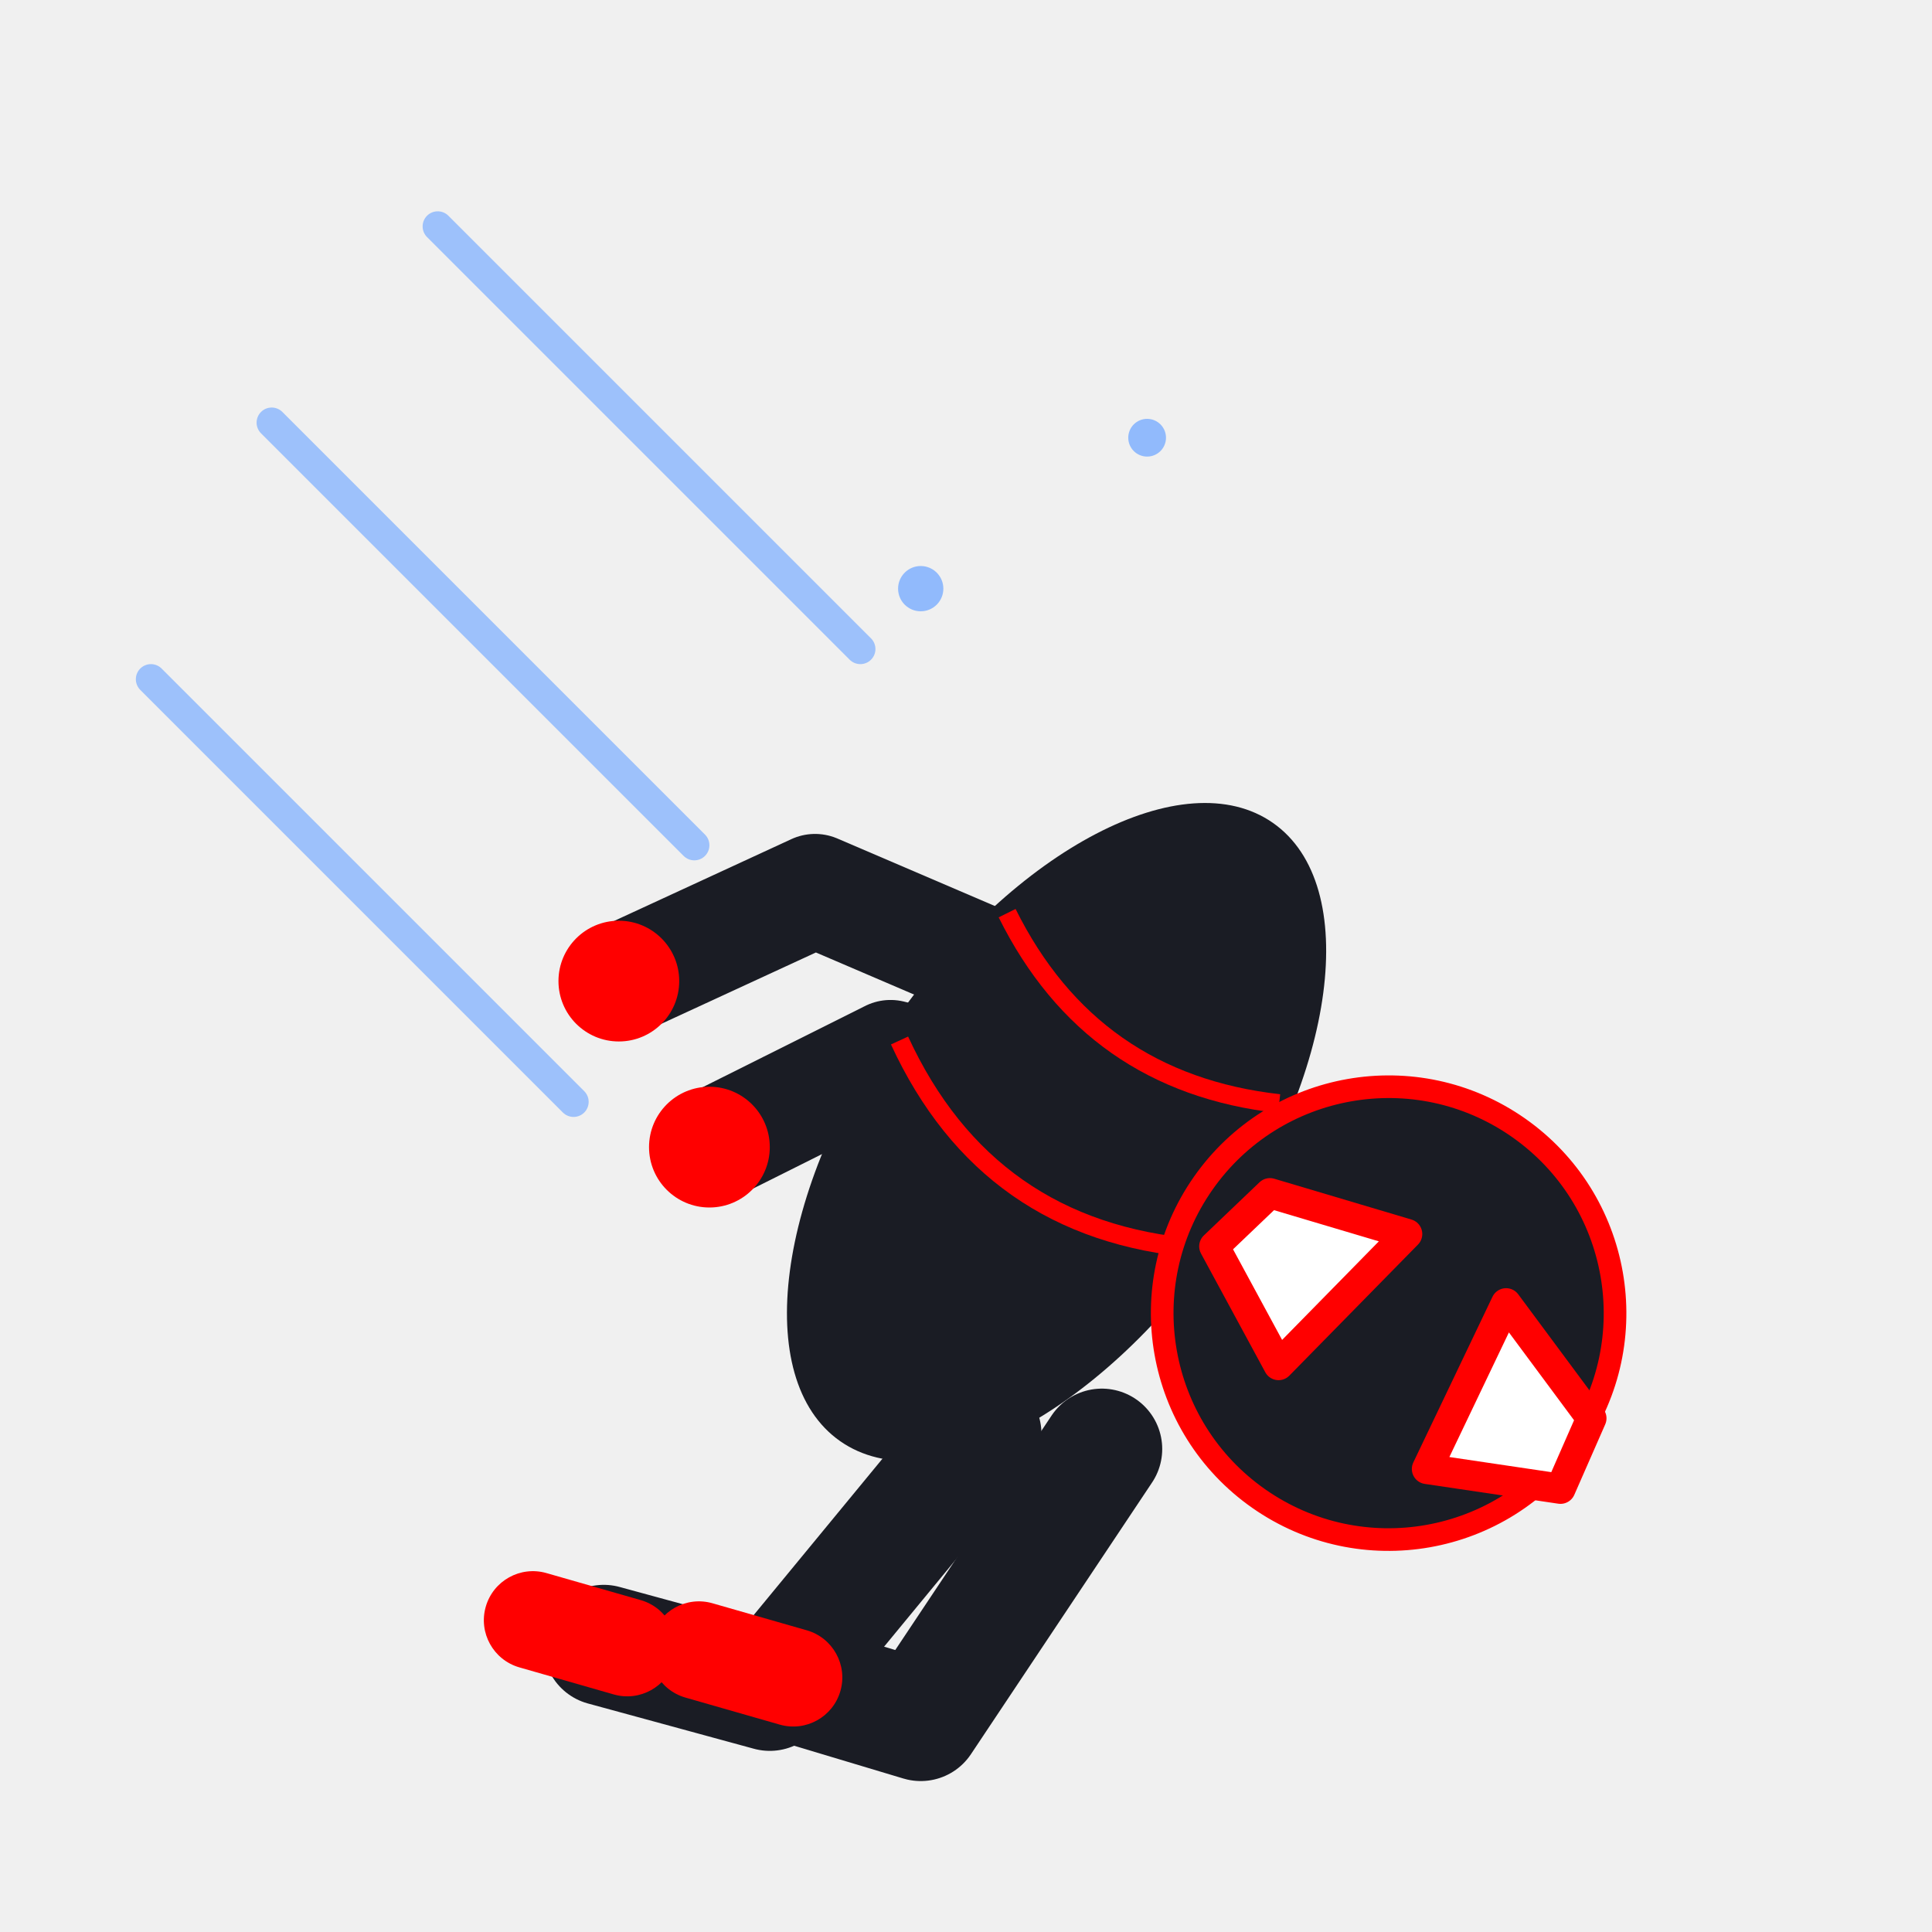
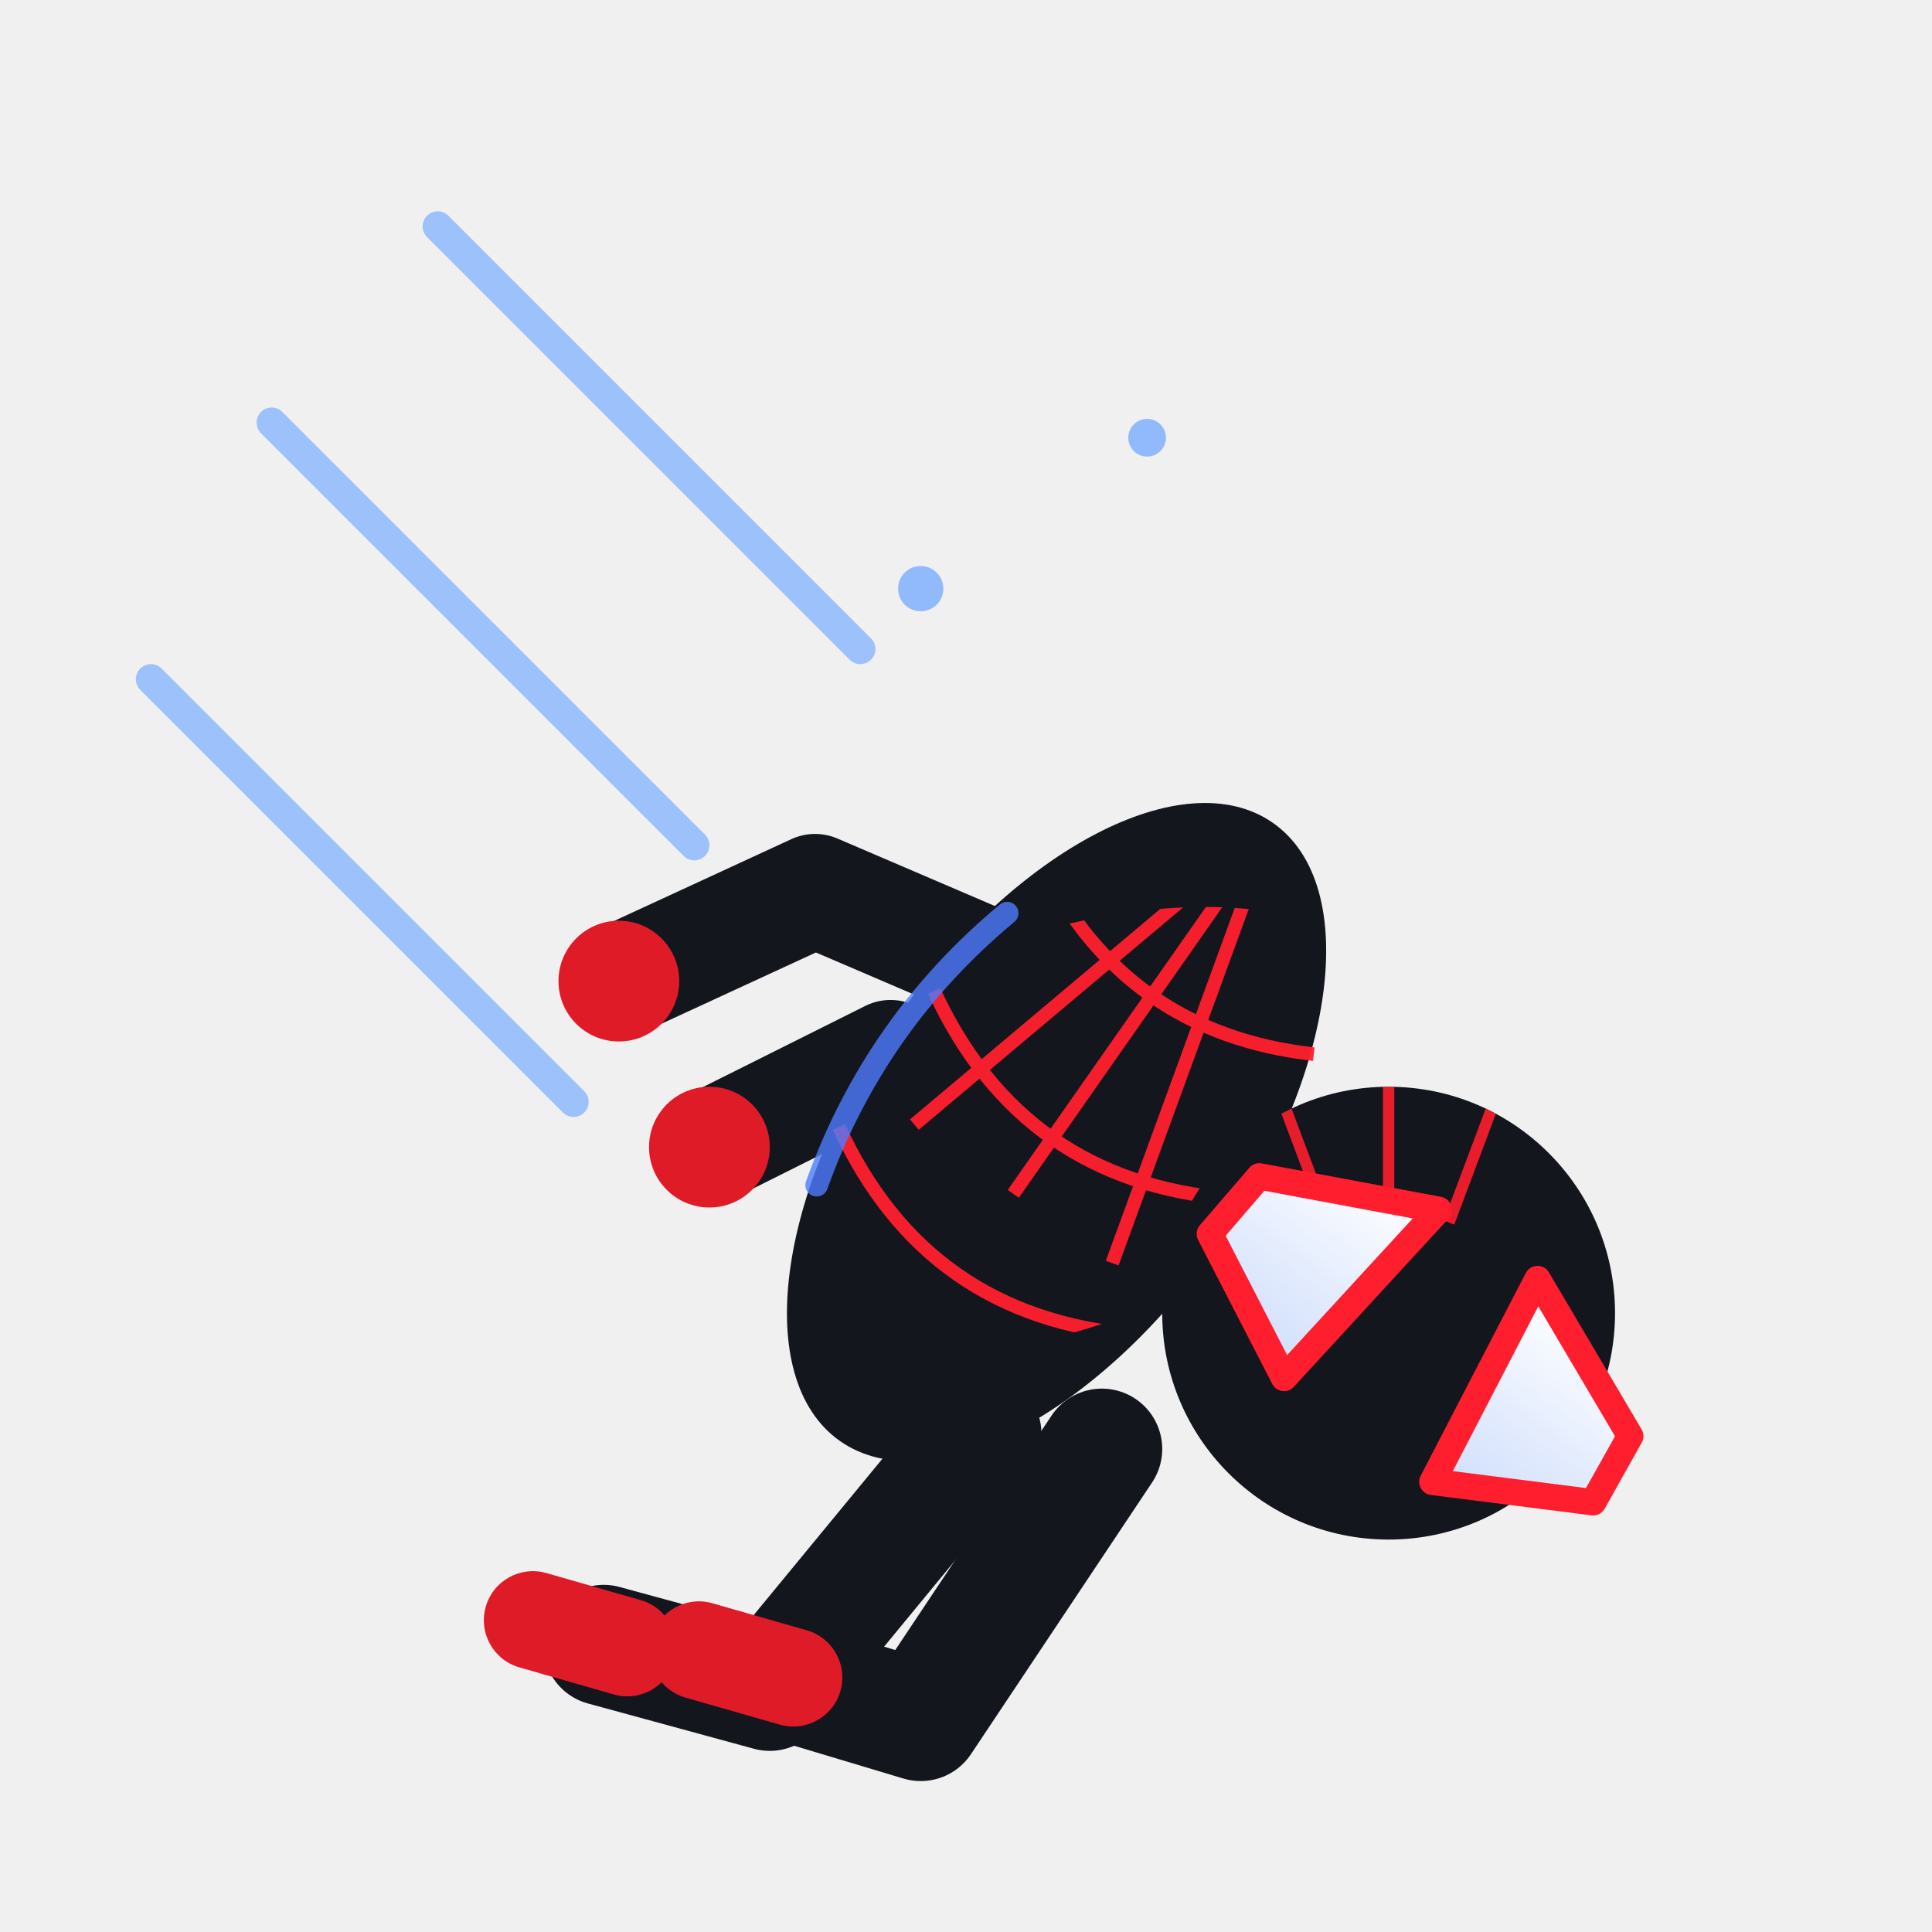
<svg xmlns="http://www.w3.org/2000/svg" width="256" height="256" viewBox="0 0 256 256">
+   <defs>
+     <linearGradient id="eg" x1="0" y1="0" x2="0" y2="1">
+       <stop offset="0%" stop-color="#ffffff" />
+       <stop offset="100%" stop-color="#cfdefc" />
+     </linearGradient>
+     <clipPath id="torsoClip">
+       <ellipse cx="140" cy="150" rx="26" ry="50" transform="rotate(35 140 150)" />
+     </clipPath>
+     <clipPath id="headClip">
+       <circle cx="184" cy="174" r="30" />
+     </clipPath>
+   </defs>
  <g stroke="#79adff" stroke-width="4" stroke-linecap="round" opacity="0.7">
    <path d="M36,56 L92,112 M20,90 L76,146 M58,30 L114,86" />
  </g>
-   <path d="M150,136 L108,118 L82,130" stroke="#1a1c24" stroke-width="15" stroke-linecap="round" stroke-linejoin="round" fill="none" />
-   <path d="M158,150 L118,140 L94,152" stroke="#1a1c24" stroke-width="15" stroke-linecap="round" stroke-linejoin="round" fill="none" />
-   <circle cx="82" cy="130" r="8" fill="#ff0000" />
-   <circle cx="94" cy="152" r="8" fill="#ff0000" />
-   <path d="M130,190 L102,224 L80,218" stroke="#1a1c24" stroke-width="16" stroke-linecap="round" stroke-linejoin="round" fill="none" />
-   <path d="M146,192 L122,228 L102,222" stroke="#1a1c24" stroke-width="16" stroke-linecap="round" stroke-linejoin="round" fill="none" />
-   <rect x="64" y="210" width="26" height="13" rx="6.5" fill="#ff0000" transform="rotate(16 77 216)" />
-   <rect x="86" y="214" width="26" height="13" rx="6.5" fill="#ff0000" transform="rotate(16 99 220)" />
+   <path d="M150,136 L108,118 L82,130" stroke="#14161d" stroke-width="15" stroke-linecap="round" stroke-linejoin="round" fill="none" />
+   <path d="M158,150 L118,140 L94,152" stroke="#14161d" stroke-width="15" stroke-linecap="round" stroke-linejoin="round" fill="none" />
+   <circle cx="82" cy="130" r="8" fill="#e01b28" />
+   <circle cx="94" cy="152" r="8" fill="#e01b28" />
+   <path d="M130,190 L102,224 L80,218" stroke="#14161d" stroke-width="16" stroke-linecap="round" stroke-linejoin="round" fill="none" />
+   <path d="M146,192 L122,228 L102,222" stroke="#14161d" stroke-width="16" stroke-linecap="round" stroke-linejoin="round" fill="none" />
+   <rect x="64" y="210" width="26" height="13" rx="6.5" fill="#e01b28" transform="rotate(16 77 216)" />
+   <rect x="86" y="214" width="26" height="13" rx="6.5" fill="#e01b28" transform="rotate(16 99 220)" />
  <g transform="rotate(35 140 150)">
-     <ellipse cx="140" cy="150" rx="26" ry="50" fill="#1a1c24" />
-     <path d="M118,130 Q140,142 162,130" stroke="#ff0000" stroke-width="2.5" fill="none" />
-     <path d="M116,152 Q140,166 164,152" stroke="#ff0000" stroke-width="2.5" fill="none" />
+     <ellipse cx="140" cy="150" rx="26" ry="50" fill="#14161d" />
+     <g clip-path="url(#torsoClip)" stroke="#ff1e2d" stroke-width="1.8" fill="none" opacity="0.95">
+       <path d="M140,100 L132,130 L124,160 M140,100 L140,130 L140,160 M140,100 L148,130 L156,160" />
+       <path d="M118,122 Q140,134 162,122 M116,144 Q140,158 164,144 M116,166 Q140,180 164,166" />
+     </g>
+     <path d="M118,130 Q112,152 118,174" stroke="#4d7cff" stroke-width="3" fill="none" opacity="0.8" stroke-linecap="round" />
  </g>
-   <g transform="translate(184,174) rotate(35)">
-     <circle cx="0" cy="0" r="30" fill="#1a1c24" stroke="#ff0000" stroke-width="3" />
-     <g transform="translate(4,4)">
-       <path d="M-26,-8 L-8,-14 L-12,10 L-28,2 Z" fill="#ffffff" stroke="#ff0000" stroke-width="4" stroke-linejoin="round" />
-       <path d="M26,-8 L8,-14 L12,10 L28,2 Z" fill="#ffffff" stroke="#ff0000" stroke-width="4" stroke-linejoin="round" />
-     </g>
+   <circle cx="184" cy="174" r="30" fill="#14161d" />
+   <g clip-path="url(#headClip)" stroke="#ff1e2d" stroke-width="1.5" fill="none" opacity="0.9">
+     <path d="M184,144 L184,162 M170,146 L176,162 M198,146 L192,162" />
+   </g>
+   <g transform="translate(188,178) rotate(35)">
+     <path d="M-30,-6 L-8,-16 L-12,14 L-31,4 Z" fill="url(#eg)" stroke="#ff1e2d" stroke-width="3.5" stroke-linejoin="round" />
+     <path d="M30,-6 L8,-16 L12,14 L31,4 Z" fill="url(#eg)" stroke="#ff1e2d" stroke-width="3.5" stroke-linejoin="round" />
  </g>
  <circle cx="122" cy="78" r="3" fill="#79adff" opacity="0.8" />
  <circle cx="152" cy="58" r="2.5" fill="#79adff" opacity="0.8" />
</svg>
